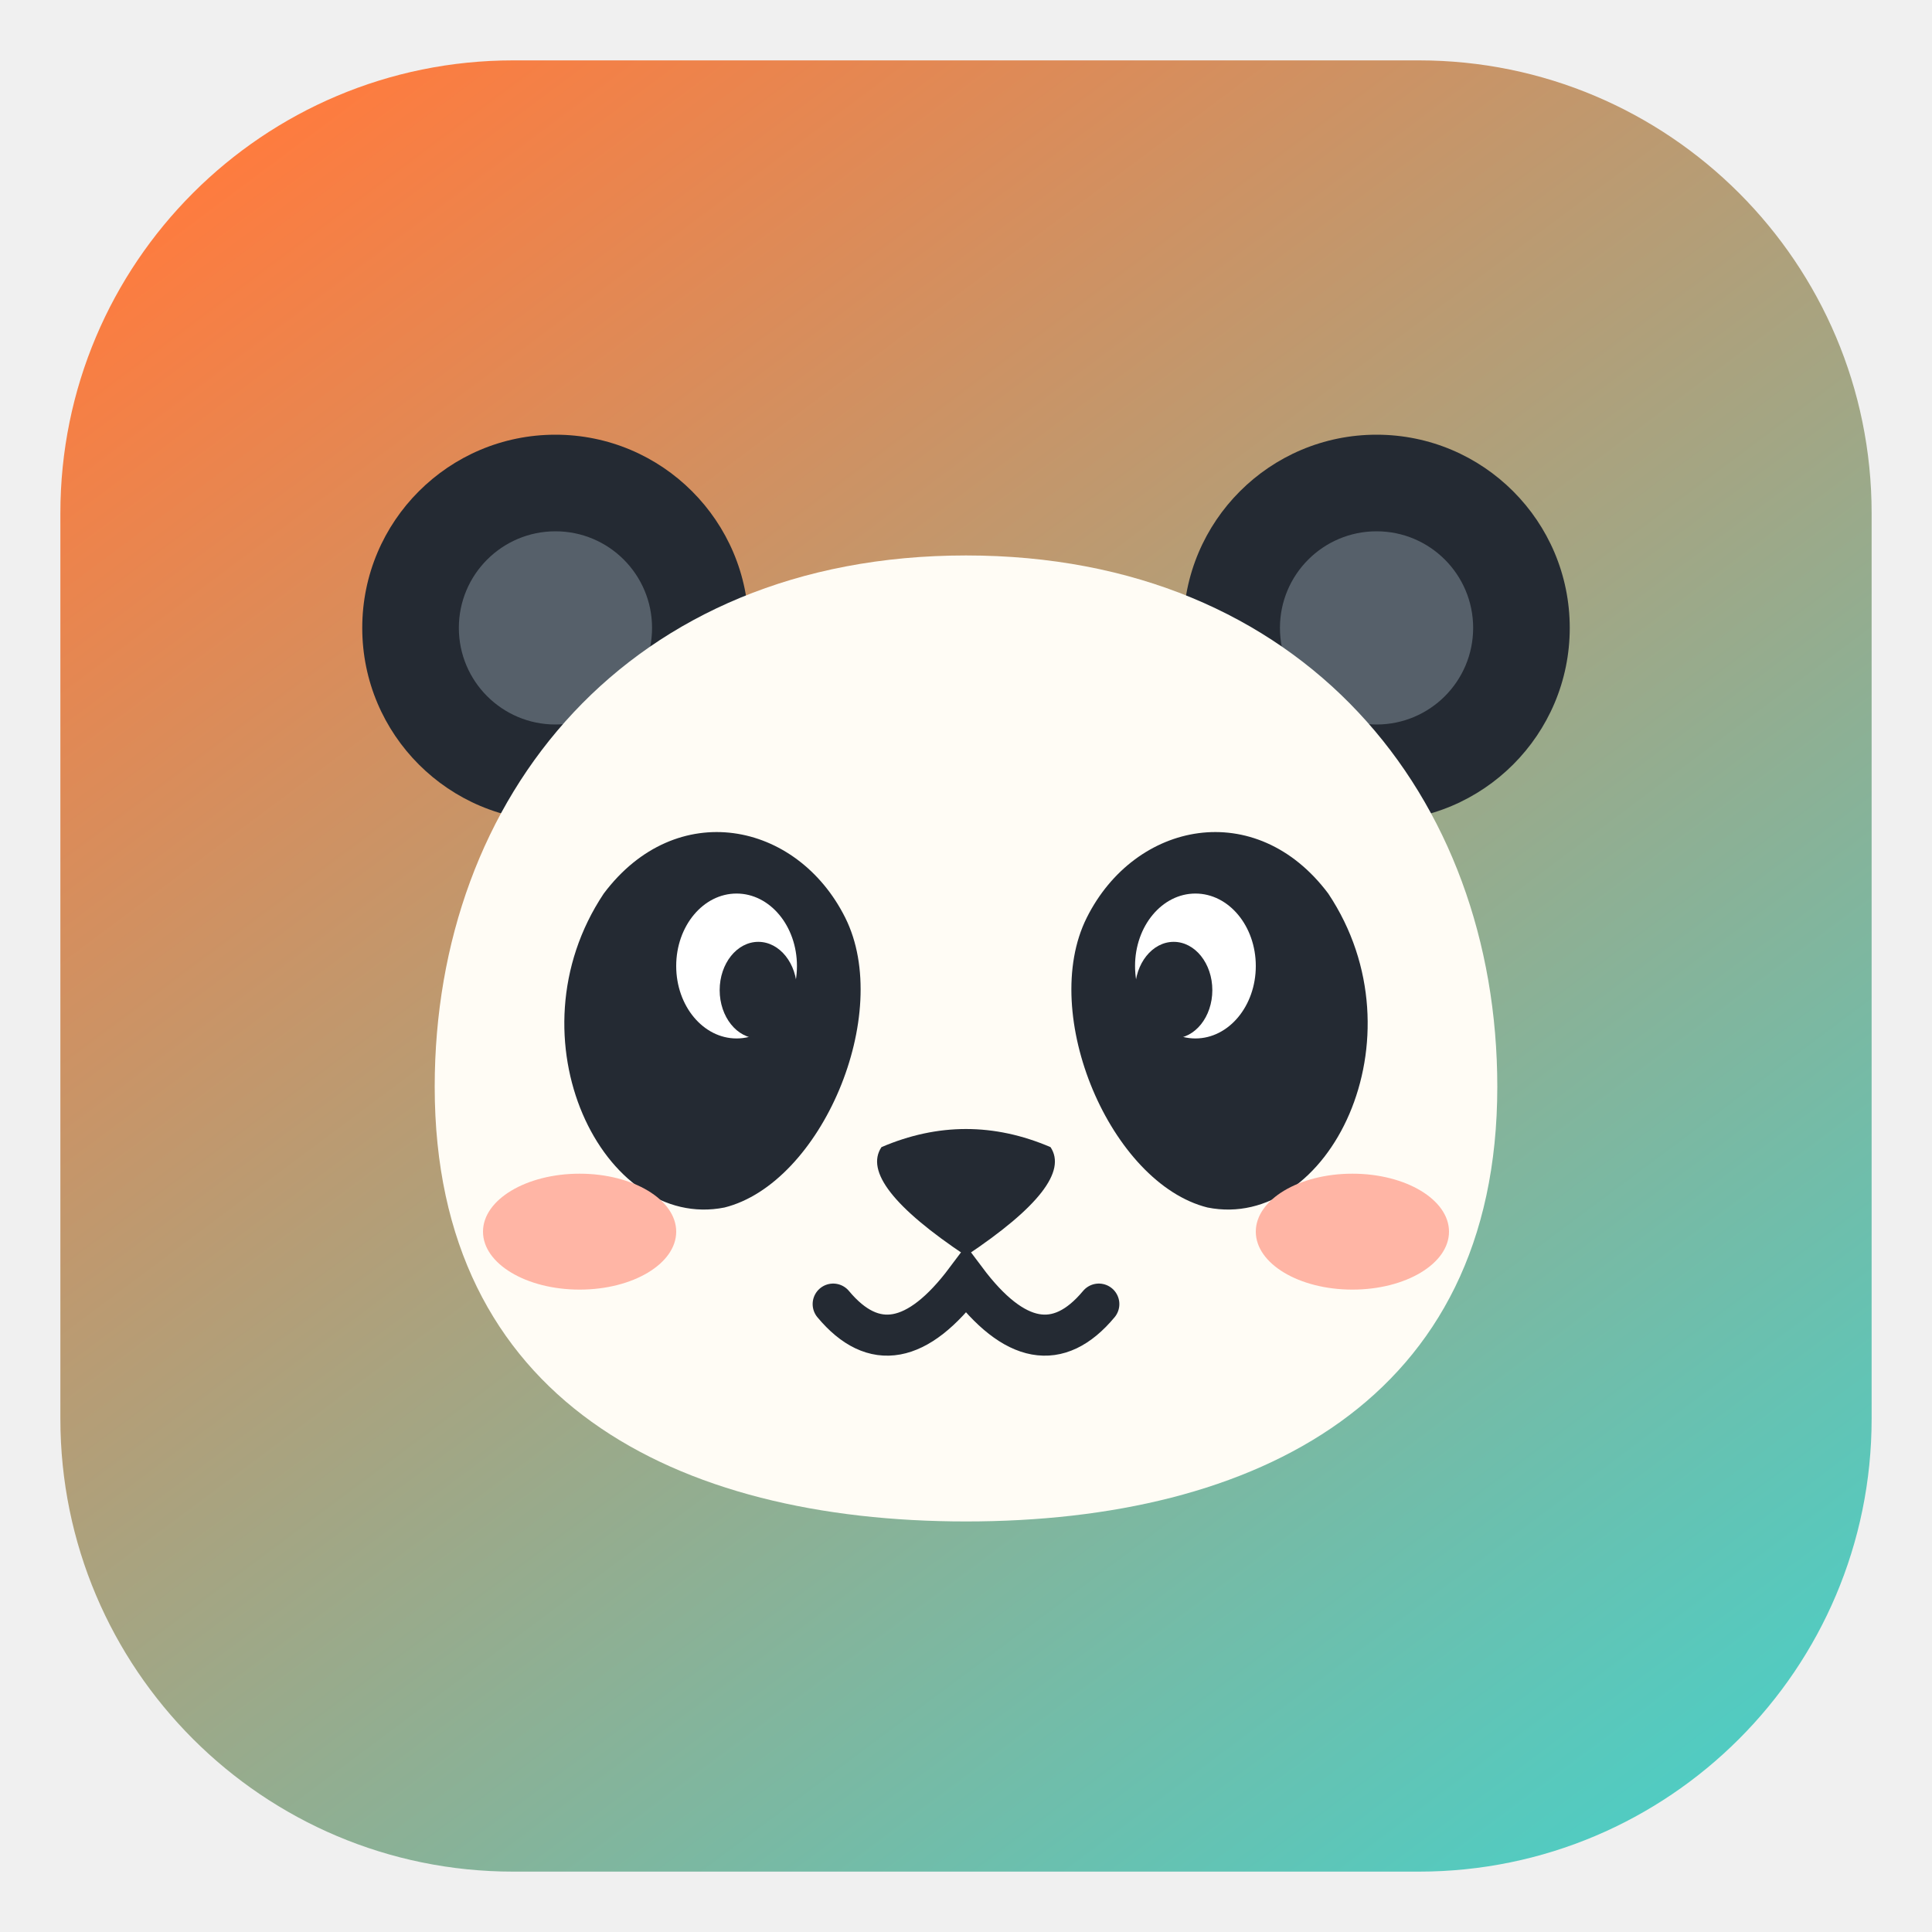
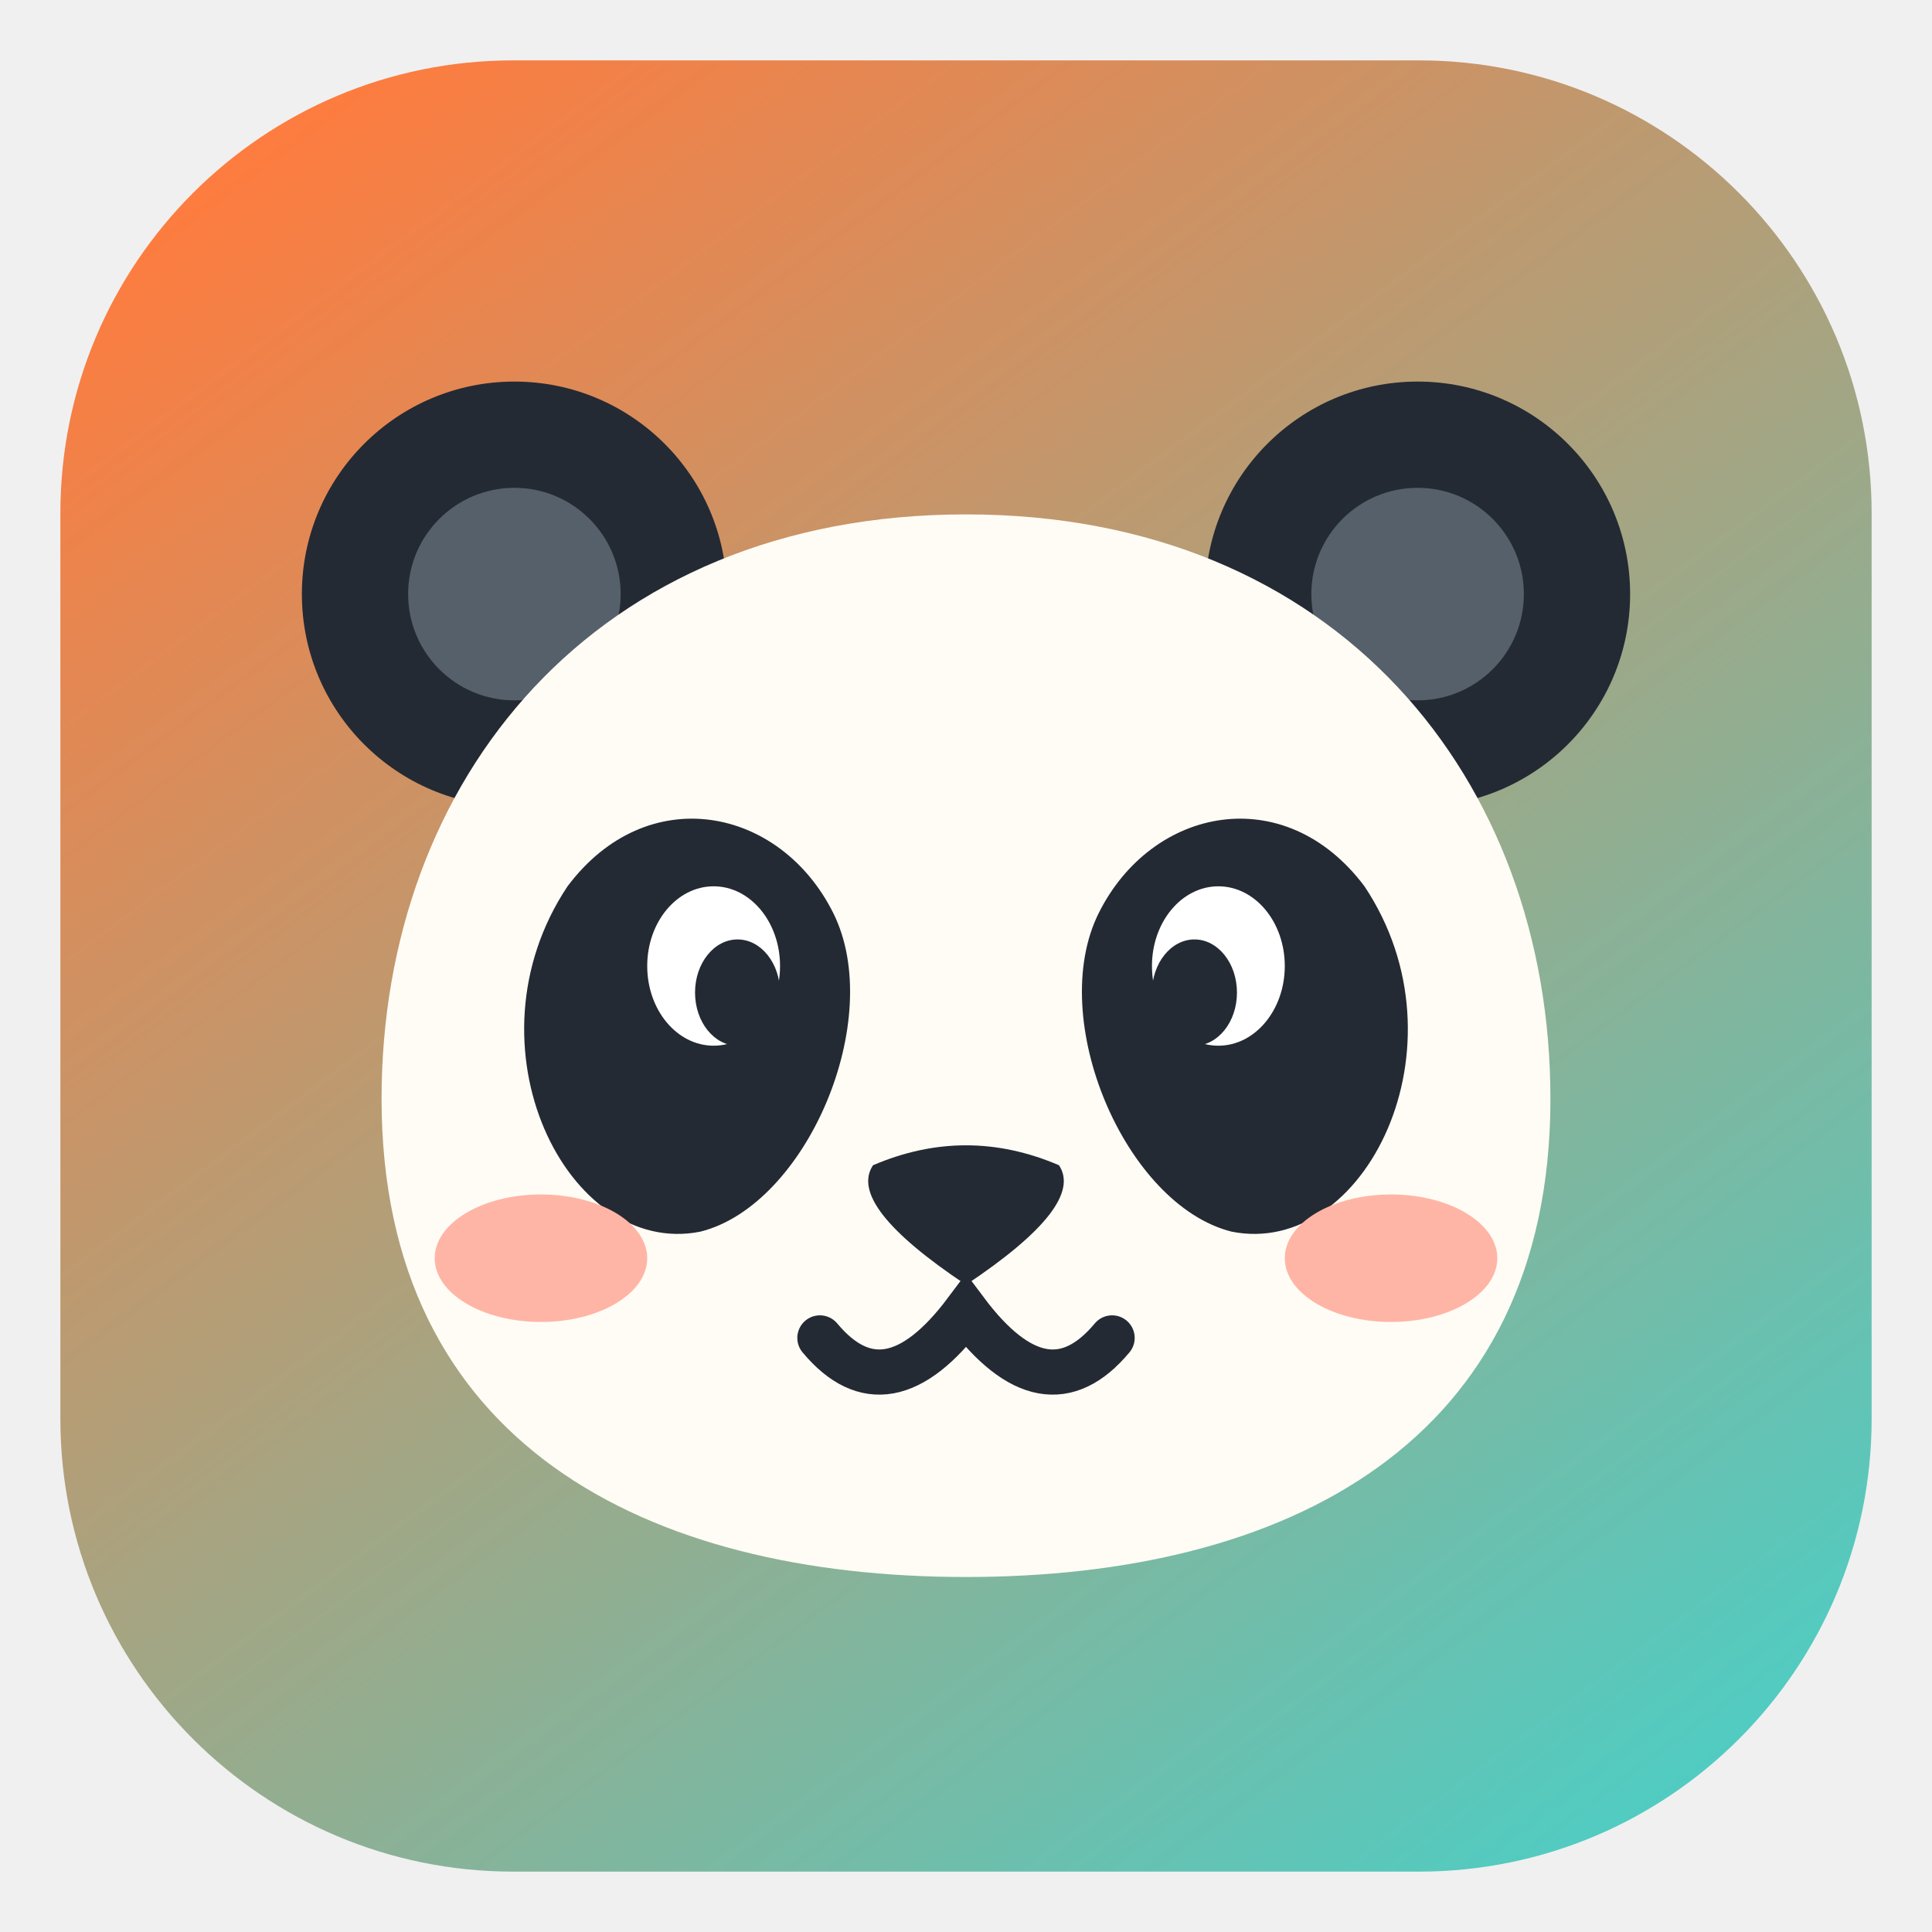
<svg xmlns="http://www.w3.org/2000/svg" viewBox="0 0 64 64" fill="none">
  <defs>
    <linearGradient id="tile" x1="10" y1="3" x2="54" y2="62" gradientUnits="userSpaceOnUse">
      <stop stop-color="#FF7B3E" />
      <stop offset="1" stop-color="#4ECDC4" />
    </linearGradient>
  </defs>
  <rect x="2" y="2" width="60" height="60" rx="15" fill="url(#tile)" />
-   <g id="panda" transform="translate(6.4 6.4) scale(0.8)">
+   <g id="panda" transform="translate(3.84 3.84) scale(0.88)">
    <path d="M23 18A8 8 0 1 1 7 18A8 8 0 1 1 23 18ZM57 18A8 8 0 1 1 41 18A8 8 0 1 1 57 18Z" fill="#242A33" />
    <path d="M19 18A4 4 0 1 1 11 18A4 4 0 1 1 19 18ZM53 18A4 4 0 1 1 45 18A4 4 0 1 1 53 18Z" fill="#56606A" />
    <path d="M32 15C18 15 10 25 10 37C10 50 20 55 32 55C44 55 54 50 54 37C54 25 46 15 32 15Z" fill="#FFFCF5" />
    <path d="M17 29C20 25 25 26 27 30C29 34 26 41 22 42C17 43 13 35 17 29ZM47 29C44 25 39 26 37 30C35 34 38 41 42 42C47 43 51 35 47 29Z" fill="#242A33" />
    <path d="M25 32A2.5 3 0 1 1 20 32A2.5 3 0 1 1 25 32ZM44 32A2.5 3 0 1 1 39 32A2.5 3 0 1 1 44 32Z" fill="#FFFFFF" />
    <path d="M25 33A1.6 2 0 1 1 21.8 33A1.6 2 0 1 1 25 33ZM42.2 33A1.6 2 0 1 1 39 33A1.6 2 0 1 1 42.2 33Z" fill="#242A33" />
    <path d="M20 43A4 2.4 0 1 1 12 43A4 2.4 0 1 1 20 43ZM52 43A4 2.4 0 1 1 44 43A4 2.4 0 1 1 52 43Z" fill="#FFB5A5" />
    <path d="M28.5 39.5Q32 38 35.5 39.5Q36.5 41 32 44Q27.5 41 28.5 39.5Z" fill="#242A33" />
    <path d="M26.5 46Q29 49 32 45Q35 49 37.5 46" stroke="#242A33" stroke-width="1.7" stroke-linecap="round" />
  </g>
</svg>
